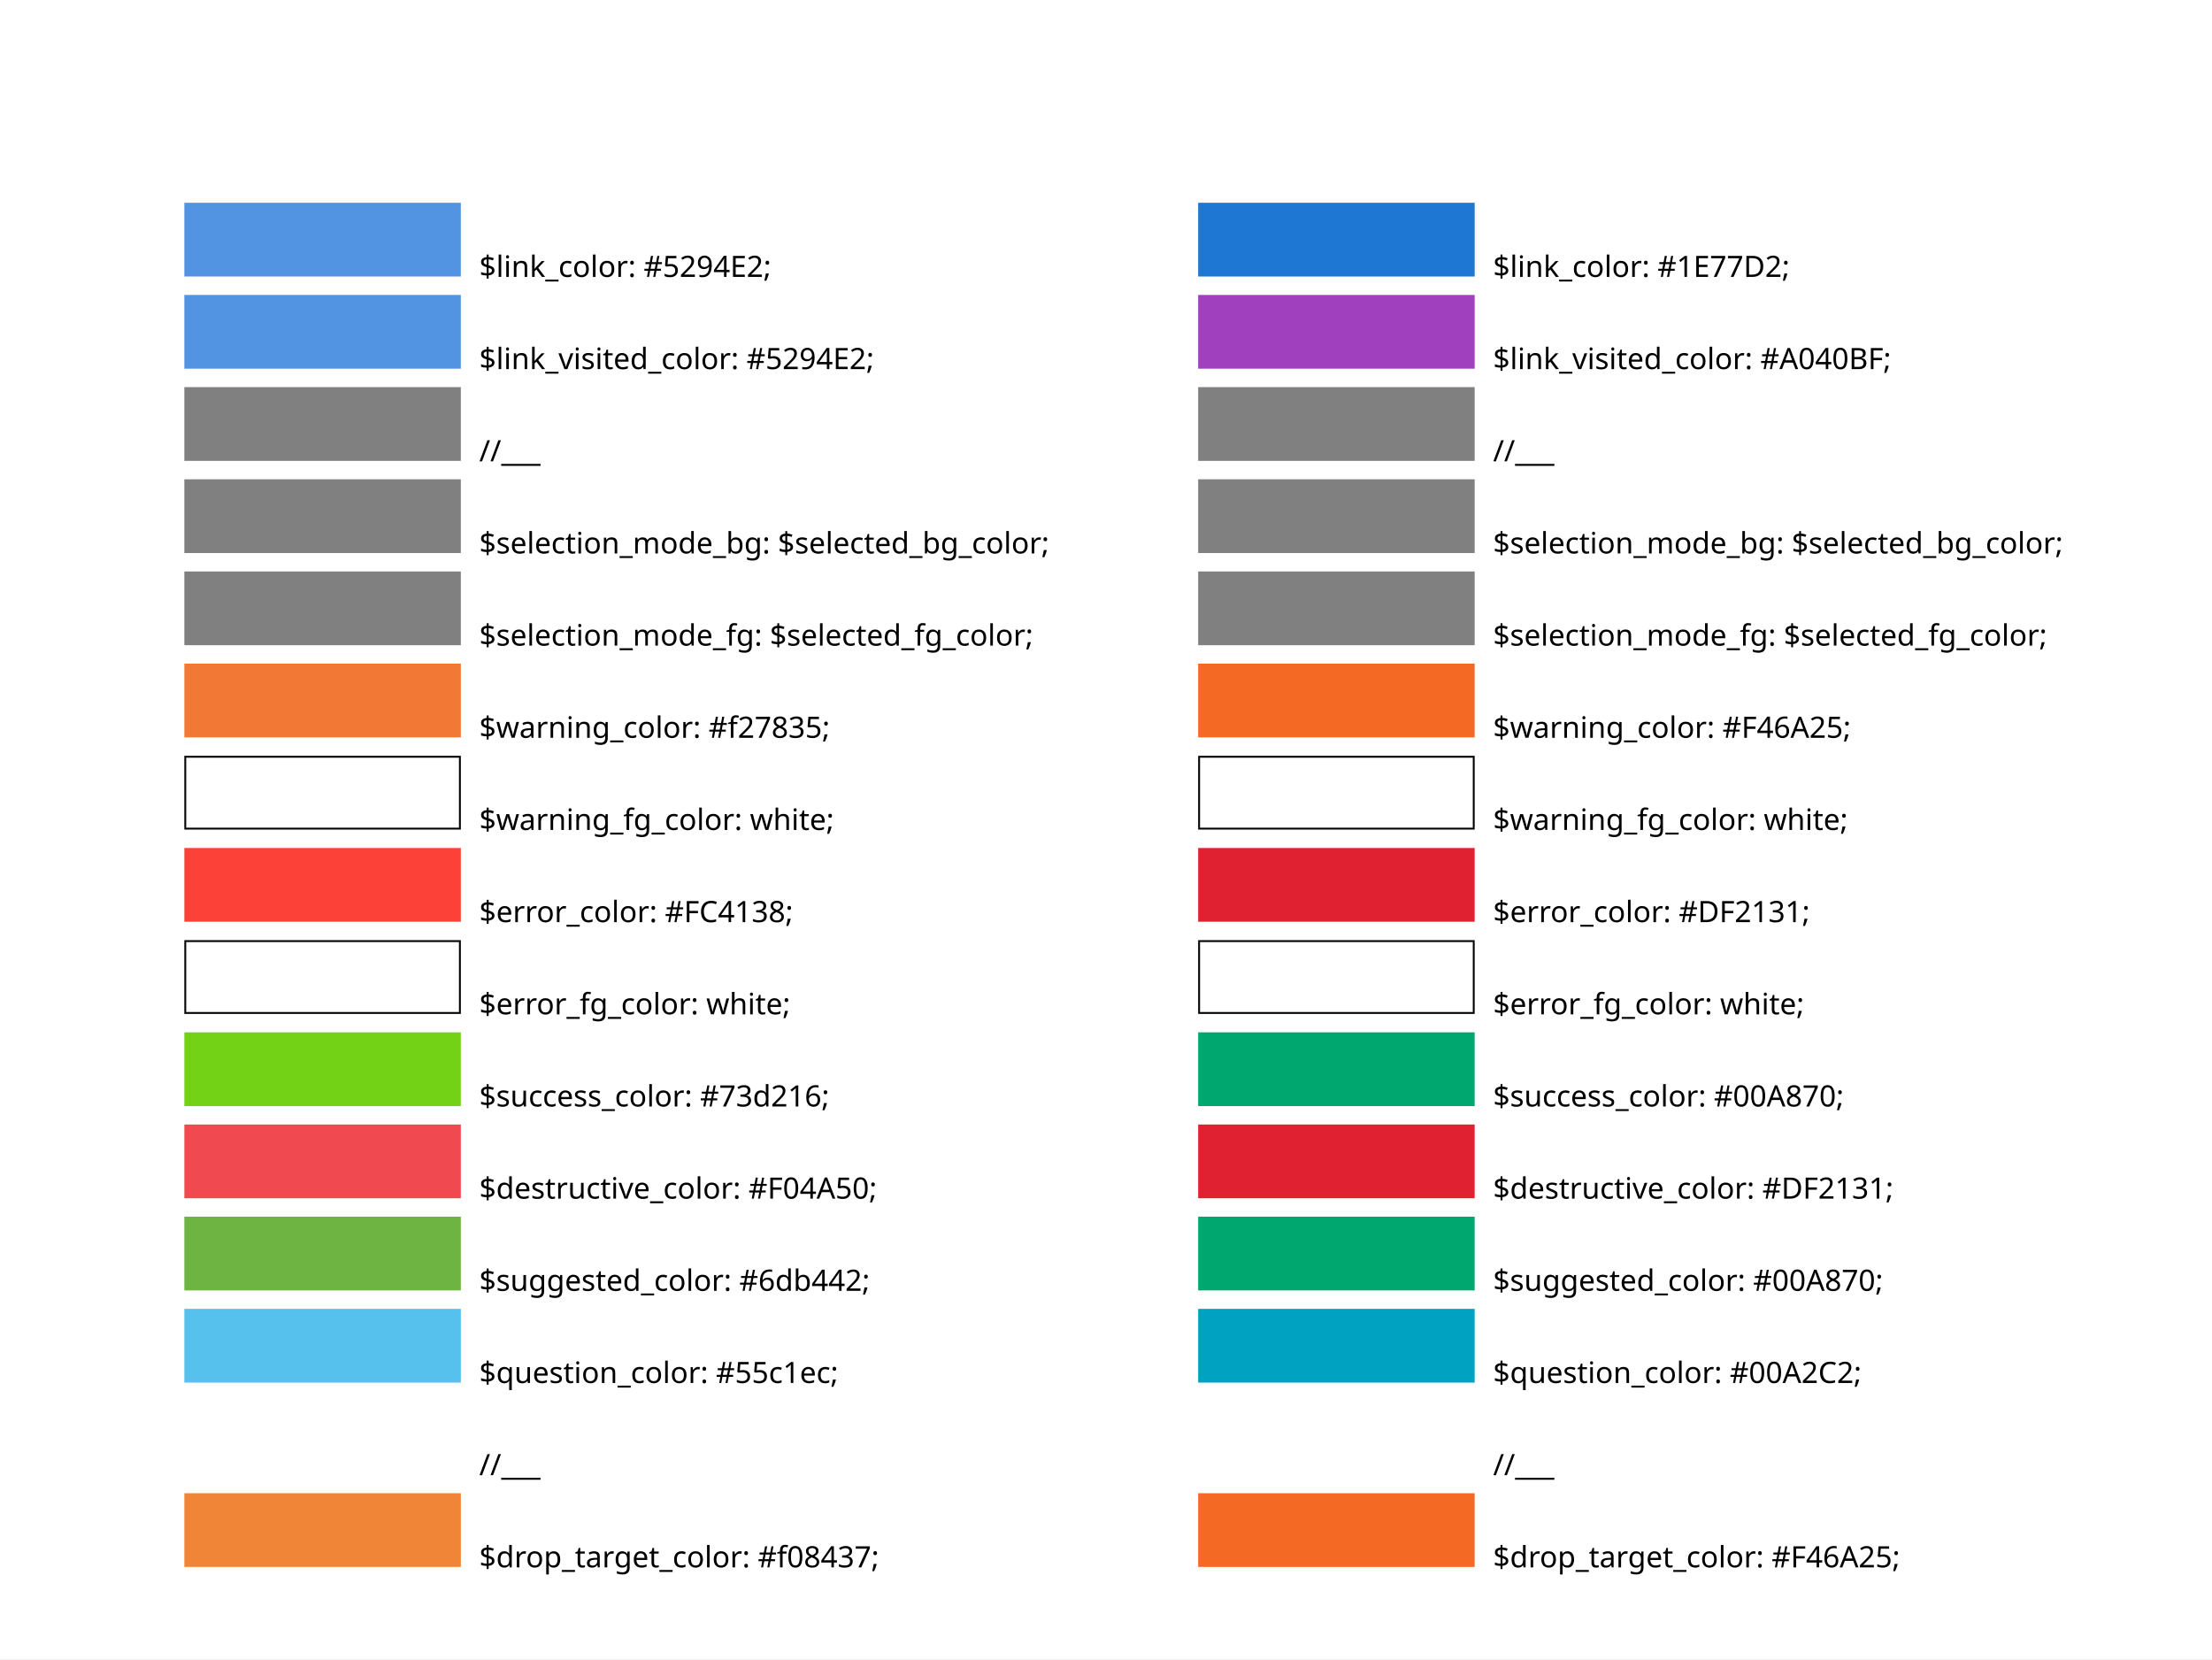
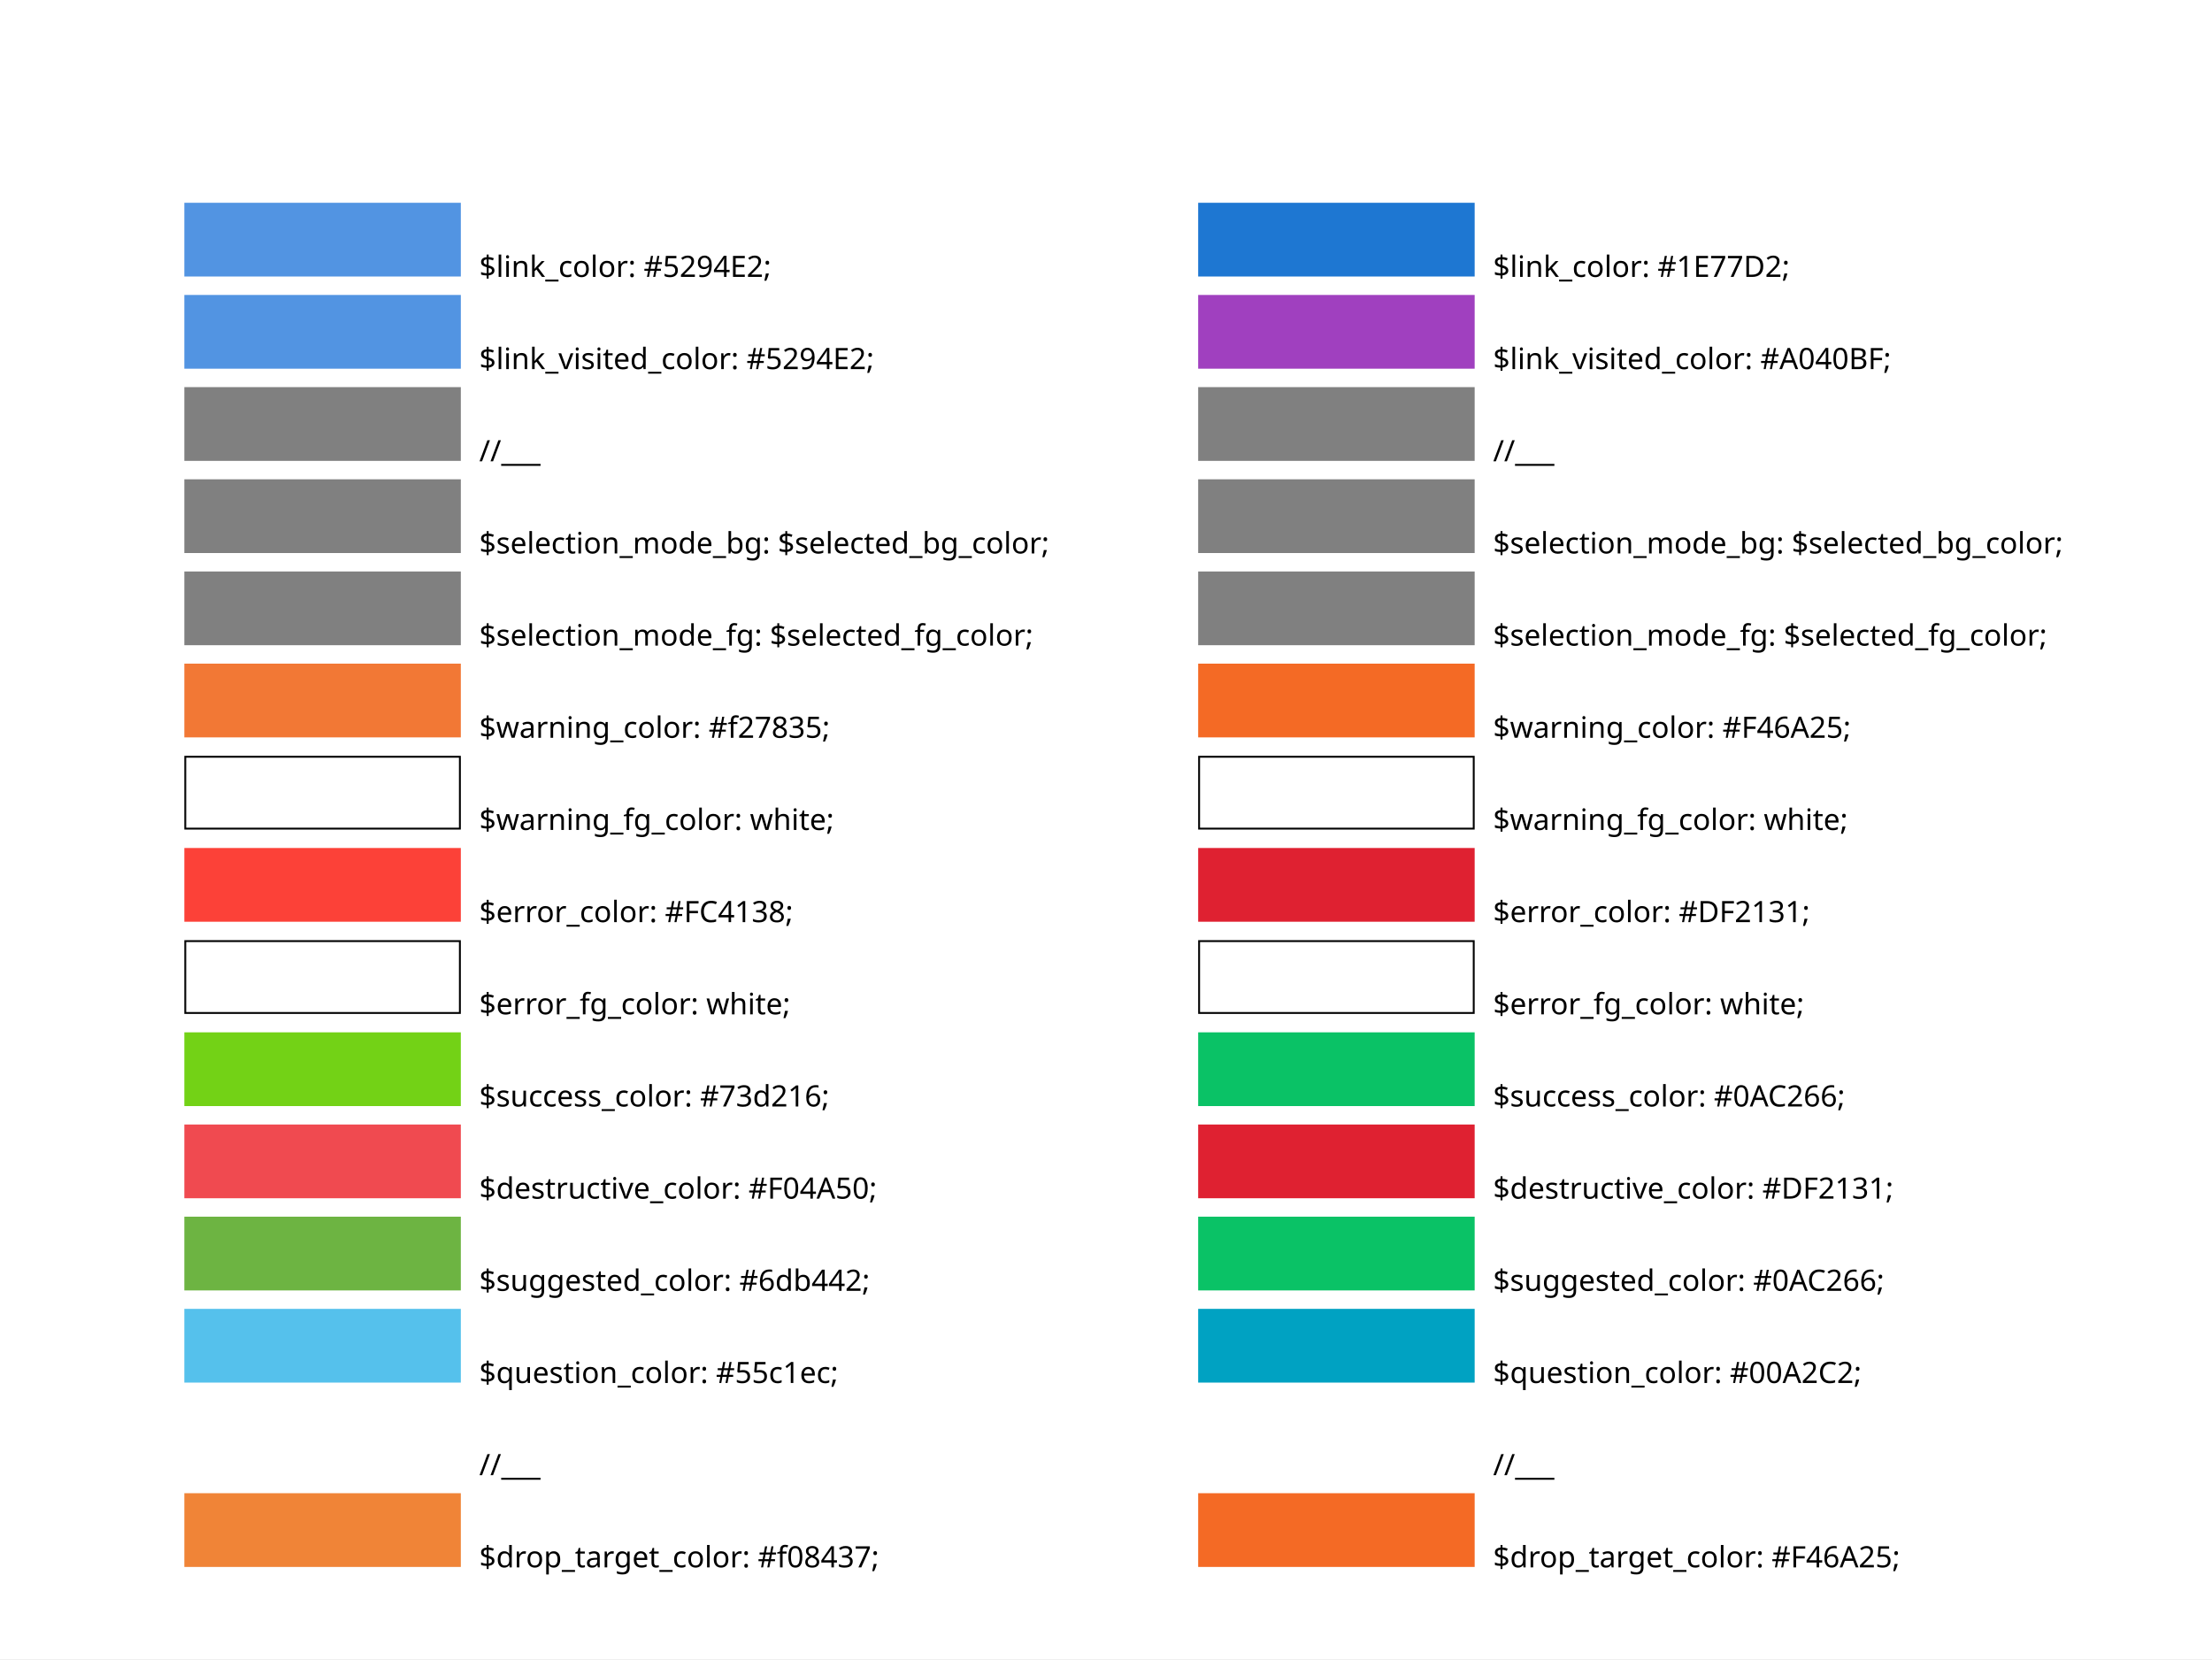
- <svg xmlns="http://www.w3.org/2000/svg" width="1200" height="900" viewBox="0 0 1200 900" version="1.1" id="svg8">
+ <svg xmlns="http://www.w3.org/2000/svg" id="svg8" version="1.1" viewBox="0 0 1200 900" height="900" width="1200">
  <defs id="defs2" />
-   <g id="layer1" transform="translate(0,38.20002)">
-     <rect style="fill:#ffffff;fill-opacity:1;stroke:none;stroke-width:4.948;stroke-miterlimit:4;stroke-dasharray:none;stroke-opacity:1" id="rect876" width="1200" height="900" x="0" y="-38.2" rx="1.5995795e-15" />
-     <text xml:space="preserve" style="font-style:normal;font-weight:normal;font-size:16px;line-height:2;font-family:sans-serif;letter-spacing:0px;word-spacing:0px;fill:#000000;fill-opacity:1;stroke:none" x="260" y="112.027" id="text9">
-       <tspan id="tspan7" x="260" y="112.027" style="line-height:50px">$link_color: #5294E2;</tspan>
-       <tspan x="260" y="162.027" id="tspan11" style="line-height:50px">$link_visited_color: #5294E2;</tspan>
-       <tspan x="260" y="212.027" id="tspan13" style="line-height:50px">//___</tspan>
-       <tspan x="260" y="262.027" id="tspan15" style="line-height:50px">$selection_mode_bg: $selected_bg_color;</tspan>
-       <tspan x="260" y="312.027" id="tspan17" style="line-height:50px">$selection_mode_fg: $selected_fg_color;</tspan>
-       <tspan x="260" y="362.027" id="tspan19" style="line-height:50px">$warning_color: #f27835;</tspan>
-       <tspan x="260" y="412.027" id="tspan21" style="line-height:50px">$warning_fg_color: white;</tspan>
-       <tspan x="260" y="462.027" id="tspan23" style="line-height:50px">$error_color: #FC4138;</tspan>
-       <tspan x="260" y="512.027" id="tspan25" style="line-height:50px">$error_fg_color: white;</tspan>
-       <tspan x="260" y="562.027" id="tspan27" style="line-height:50px">$success_color: #73d216;</tspan>
-       <tspan x="260" y="612.027" id="tspan29" style="line-height:50px">$destructive_color: #F04A50;</tspan>
-       <tspan x="260" y="662.027" id="tspan31" style="line-height:50px">$suggested_color: #6db442;</tspan>
-       <tspan x="260" y="712.027" id="tspan33" style="line-height:50px">$question_color: #55c1ec;</tspan>
-       <tspan x="260" y="762.027" style="line-height:50px" id="tspan1000">//___</tspan>
-       <tspan x="260" y="812.027" style="line-height:50px" id="tspan1002">$drop_target_color: #f08437;</tspan>
+   <g transform="translate(0,38.20002)" id="layer1">
+     <rect rx="1.5995795e-15" y="-38.2" x="0" height="900" width="1200" id="rect876" style="fill:#ffffff;fill-opacity:1;stroke:none;stroke-width:4.948;stroke-miterlimit:4;stroke-dasharray:none;stroke-opacity:1" />
+     <text id="text9" y="112.027" x="260" style="font-style:normal;font-weight:normal;font-size:16px;line-height:2;font-family:sans-serif;letter-spacing:0px;word-spacing:0px;fill:#000000;fill-opacity:1;stroke:none" xml:space="preserve">
+       <tspan style="line-height:50px" y="112.027" x="260" id="tspan7">$link_color: #5294E2;</tspan>
+       <tspan style="line-height:50px" id="tspan11" y="162.027" x="260">$link_visited_color: #5294E2;</tspan>
+       <tspan style="line-height:50px" id="tspan13" y="212.027" x="260">//___</tspan>
+       <tspan style="line-height:50px" id="tspan15" y="262.027" x="260">$selection_mode_bg: $selected_bg_color;</tspan>
+       <tspan style="line-height:50px" id="tspan17" y="312.027" x="260">$selection_mode_fg: $selected_fg_color;</tspan>
+       <tspan style="line-height:50px" id="tspan19" y="362.027" x="260">$warning_color: #f27835;</tspan>
+       <tspan style="line-height:50px" id="tspan21" y="412.027" x="260">$warning_fg_color: white;</tspan>
+       <tspan style="line-height:50px" id="tspan23" y="462.027" x="260">$error_color: #FC4138;</tspan>
+       <tspan style="line-height:50px" id="tspan25" y="512.027" x="260">$error_fg_color: white;</tspan>
+       <tspan style="line-height:50px" id="tspan27" y="562.027" x="260">$success_color: #73d216;</tspan>
+       <tspan style="line-height:50px" id="tspan29" y="612.027" x="260">$destructive_color: #F04A50;</tspan>
+       <tspan style="line-height:50px" id="tspan31" y="662.027" x="260">$suggested_color: #6db442;</tspan>
+       <tspan style="line-height:50px" id="tspan33" y="712.027" x="260">$question_color: #55c1ec;</tspan>
+       <tspan id="tspan1000" style="line-height:50px" y="762.027" x="260">//___</tspan>
+       <tspan id="tspan1002" style="line-height:50px" y="812.027" x="260">$drop_target_color: #f08437;</tspan>
    </text>
-     <rect style="fill:#55c1ec;fill-opacity:1;stroke-width:0.829" id="rect35" width="150" height="40" x="100" y="671.8" />
-     <rect y="621.8" x="100" height="40" width="150" id="use892" style="fill:#6db442;fill-opacity:1;stroke-width:0.829" />
-     <rect y="571.8" x="100" height="40" width="150" id="use894" style="fill:#f04a50;fill-opacity:1;stroke-width:0.829" />
-     <rect y="521.8" x="100" height="40" width="150" id="use896" style="fill:#73d216;fill-opacity:1;stroke-width:0.829" />
-     <rect y="472.308" x="100.508" height="38.985" width="148.985" id="use898" style="fill:#ffffff;fill-opacity:1;stroke:#000000;stroke-width:1.015;stroke-miterlimit:4;stroke-dasharray:none;stroke-opacity:1" />
-     <rect y="421.8" x="100" height="40" width="150" id="use900" style="fill:#fc4138;fill-opacity:1;stroke-width:0.829" />
-     <rect y="372.308" x="100.508" height="38.985" width="148.985" id="use902" style="fill:#ffffff;fill-opacity:1;stroke:#000000;stroke-width:1.015;stroke-miterlimit:4;stroke-dasharray:none;stroke-opacity:1" />
-     <rect y="321.8" x="100" height="40" width="150" id="use904" style="fill:#f27835;fill-opacity:1;stroke-width:0.829" />
-     <rect y="271.8" x="100" height="40" width="150" id="use906" style="fill:#808080;fill-opacity:1;stroke-width:0.829" />
-     <rect y="221.8" x="100" height="40" width="150" id="use908" style="fill:#808080;fill-opacity:1;stroke-width:0.829" />
-     <rect y="171.8" x="100" height="40" width="150" id="use910" style="fill:#808080;fill-opacity:1;stroke-width:0.829" />
-     <rect y="121.8" x="100" height="40" width="150" id="use912" style="fill:#5294e2;fill-opacity:1;stroke-width:0.829" />
-     <rect style="fill:#5294e2;fill-opacity:1;stroke-width:0.829" id="rect936" width="150" height="40" x="100" y="71.8" />
-     <text id="text964" y="112.027" x="810" style="font-style:normal;font-weight:normal;font-size:16px;line-height:2;font-family:sans-serif;letter-spacing:0px;word-spacing:0px;fill:#000000;fill-opacity:1;stroke:none" xml:space="preserve">
-       <tspan style="line-height:50px" y="112.027" x="810" id="tspan938">$link_color: #1E77D2;</tspan>
-       <tspan style="line-height:50px" id="tspan940" y="162.027" x="810">$link_visited_color: #A040BF;</tspan>
-       <tspan style="line-height:50px" id="tspan942" y="212.027" x="810">//___</tspan>
-       <tspan style="line-height:50px" id="tspan944" y="262.027" x="810">$selection_mode_bg: $selected_bg_color;</tspan>
-       <tspan style="line-height:50px" id="tspan946" y="312.027" x="810">$selection_mode_fg: $selected_fg_color;</tspan>
-       <tspan style="line-height:50px" id="tspan948" y="362.027" x="810">$warning_color: #F46A25;</tspan>
-       <tspan style="line-height:50px" id="tspan950" y="412.027" x="810">$warning_fg_color: white;</tspan>
-       <tspan style="line-height:50px" id="tspan952" y="462.027" x="810">$error_color: #DF2131;</tspan>
-       <tspan style="line-height:50px" id="tspan954" y="512.027" x="810">$error_fg_color: white;</tspan>
-       <tspan style="line-height:50px" id="tspan956" y="562.027" x="810">$success_color: #00A870;</tspan>
-       <tspan style="line-height:50px" id="tspan958" y="612.027" x="810">$destructive_color: #DF2131;</tspan>
-       <tspan style="line-height:50px" id="tspan960" y="662.027" x="810">$suggested_color: #00A870;</tspan>
-       <tspan style="line-height:50px" id="tspan962" y="712.027" x="810">$question_color: #00A2C2;</tspan>
-       <tspan style="line-height:50px" y="762.027" x="810" id="tspan1004">//___</tspan>
-       <tspan style="line-height:50px" y="812.027" x="810" id="tspan1006">$drop_target_color: #F46A25;</tspan>
+     <rect y="671.8" x="100" height="40" width="150" id="rect35" style="fill:#55c1ec;fill-opacity:1;stroke-width:0.829" />
+     <rect style="fill:#6db442;fill-opacity:1;stroke-width:0.829" id="use892" width="150" height="40" x="100" y="621.8" />
+     <rect style="fill:#f04a50;fill-opacity:1;stroke-width:0.829" id="use894" width="150" height="40" x="100" y="571.8" />
+     <rect style="fill:#73d216;fill-opacity:1;stroke-width:0.829" id="use896" width="150" height="40" x="100" y="521.8" />
+     <rect style="fill:#ffffff;fill-opacity:1;stroke:#000000;stroke-width:1.015;stroke-miterlimit:4;stroke-dasharray:none;stroke-opacity:1" id="use898" width="148.985" height="38.985" x="100.508" y="472.308" />
+     <rect style="fill:#fc4138;fill-opacity:1;stroke-width:0.829" id="use900" width="150" height="40" x="100" y="421.8" />
+     <rect style="fill:#ffffff;fill-opacity:1;stroke:#000000;stroke-width:1.015;stroke-miterlimit:4;stroke-dasharray:none;stroke-opacity:1" id="use902" width="148.985" height="38.985" x="100.508" y="372.308" />
+     <rect style="fill:#f27835;fill-opacity:1;stroke-width:0.829" id="use904" width="150" height="40" x="100" y="321.8" />
+     <rect style="fill:#808080;fill-opacity:1;stroke-width:0.829" id="use906" width="150" height="40" x="100" y="271.8" />
+     <rect style="fill:#808080;fill-opacity:1;stroke-width:0.829" id="use908" width="150" height="40" x="100" y="221.8" />
+     <rect style="fill:#808080;fill-opacity:1;stroke-width:0.829" id="use910" width="150" height="40" x="100" y="171.8" />
+     <rect style="fill:#5294e2;fill-opacity:1;stroke-width:0.829" id="use912" width="150" height="40" x="100" y="121.8" />
+     <rect y="71.8" x="100" height="40" width="150" id="rect936" style="fill:#5294e2;fill-opacity:1;stroke-width:0.829" />
+     <text xml:space="preserve" style="font-style:normal;font-weight:normal;font-size:16px;line-height:2;font-family:sans-serif;letter-spacing:0px;word-spacing:0px;fill:#000000;fill-opacity:1;stroke:none" x="810" y="112.027" id="text964">
+       <tspan id="tspan938" x="810" y="112.027" style="line-height:50px">$link_color: #1E77D2;</tspan>
+       <tspan x="810" y="162.027" id="tspan940" style="line-height:50px">$link_visited_color: #A040BF;</tspan>
+       <tspan x="810" y="212.027" id="tspan942" style="line-height:50px">//___</tspan>
+       <tspan x="810" y="262.027" id="tspan944" style="line-height:50px">$selection_mode_bg: $selected_bg_color;</tspan>
+       <tspan x="810" y="312.027" id="tspan946" style="line-height:50px">$selection_mode_fg: $selected_fg_color;</tspan>
+       <tspan x="810" y="362.027" id="tspan948" style="line-height:50px">$warning_color: #F46A25;</tspan>
+       <tspan x="810" y="412.027" id="tspan950" style="line-height:50px">$warning_fg_color: white;</tspan>
+       <tspan x="810" y="462.027" id="tspan952" style="line-height:50px">$error_color: #DF2131;</tspan>
+       <tspan x="810" y="512.027" id="tspan954" style="line-height:50px">$error_fg_color: white;</tspan>
+       <tspan x="810" y="562.027" id="tspan956" style="line-height:50px">$success_color: #0AC266;</tspan>
+       <tspan x="810" y="612.027" id="tspan958" style="line-height:50px">$destructive_color: #DF2131;</tspan>
+       <tspan x="810" y="662.027" id="tspan960" style="line-height:50px">$suggested_color: #0AC266;</tspan>
+       <tspan x="810" y="712.027" id="tspan962" style="line-height:50px">$question_color: #00A2C2;</tspan>
+       <tspan id="tspan1004" x="810" y="762.027" style="line-height:50px">//___</tspan>
+       <tspan id="tspan1006" x="810" y="812.027" style="line-height:50px">$drop_target_color: #F46A25;</tspan>
    </text>
-     <rect y="671.8" x="650" height="40" width="150" id="rect966" style="fill:#00a2c2;fill-opacity:1;stroke-width:0.829" />
-     <rect style="fill:#00a870;fill-opacity:1;stroke-width:0.829" id="rect968" width="150" height="40" x="650" y="621.8" />
-     <rect style="fill:#df2131;fill-opacity:1;stroke-width:0.829" id="rect970" width="150" height="40" x="650" y="571.8" />
-     <rect style="fill:#00a870;fill-opacity:1;stroke-width:0.829" id="rect972" width="150" height="40" x="650" y="521.8" />
-     <rect style="fill:#ffffff;fill-opacity:1;stroke:#000000;stroke-width:1.015;stroke-miterlimit:4;stroke-dasharray:none;stroke-opacity:1" id="rect974" width="148.985" height="38.985" x="650.508" y="472.308" />
-     <rect style="fill:#df2131;fill-opacity:1;stroke-width:0.829" id="rect976" width="150" height="40" x="650" y="421.8" />
-     <rect style="fill:#ffffff;fill-opacity:1;stroke:#000000;stroke-width:1.015;stroke-miterlimit:4;stroke-dasharray:none;stroke-opacity:1" id="rect978" width="148.985" height="38.985" x="650.508" y="372.308" />
-     <rect style="fill:#f46a25;fill-opacity:1;stroke-width:0.829" id="rect980" width="150" height="40" x="650" y="321.8" />
-     <rect style="fill:#808080;fill-opacity:1;stroke-width:0.829" id="rect982" width="150" height="40" x="650" y="271.8" />
-     <rect style="fill:#808080;fill-opacity:1;stroke-width:0.829" id="rect984" width="150" height="40" x="650" y="221.8" />
-     <rect style="fill:#808080;fill-opacity:1;stroke-width:0.829" id="rect986" width="150" height="40" x="650" y="171.8" />
-     <rect style="fill:#a040bf;fill-opacity:1;stroke-width:0.829" id="rect988" width="150" height="40" x="650" y="121.8" />
-     <rect y="71.8" x="650" height="40" width="150" id="rect990" style="fill:#1e77d2;fill-opacity:1;stroke-width:0.829" />
-     <rect y="771.8" x="100" height="40" width="150" id="rect1008" style="fill:#f08437;fill-opacity:1;stroke-width:0.829" />
-     <rect style="fill:#f46a25;fill-opacity:1;stroke-width:0.829" id="rect1010" width="150" height="40" x="650" y="771.8" />
+     <rect style="fill:#00a2c2;fill-opacity:1;stroke-width:0.829" id="rect966" width="150" height="40" x="650" y="671.8" />
+     <rect y="621.8" x="650" height="40" width="150" id="rect968" style="fill:#0ac266;fill-opacity:1;stroke-width:0.829" />
+     <rect y="571.8" x="650" height="40" width="150" id="rect970" style="fill:#df2131;fill-opacity:1;stroke-width:0.829" />
+     <rect y="521.8" x="650" height="40" width="150" id="rect972" style="fill:#0ac266;fill-opacity:1;stroke-width:0.829" />
+     <rect y="472.308" x="650.508" height="38.985" width="148.985" id="rect974" style="fill:#ffffff;fill-opacity:1;stroke:#000000;stroke-width:1.015;stroke-miterlimit:4;stroke-dasharray:none;stroke-opacity:1" />
+     <rect y="421.8" x="650" height="40" width="150" id="rect976" style="fill:#df2131;fill-opacity:1;stroke-width:0.829" />
+     <rect y="372.308" x="650.508" height="38.985" width="148.985" id="rect978" style="fill:#ffffff;fill-opacity:1;stroke:#000000;stroke-width:1.015;stroke-miterlimit:4;stroke-dasharray:none;stroke-opacity:1" />
+     <rect y="321.8" x="650" height="40" width="150" id="rect980" style="fill:#f46a25;fill-opacity:1;stroke-width:0.829" />
+     <rect y="271.8" x="650" height="40" width="150" id="rect982" style="fill:#808080;fill-opacity:1;stroke-width:0.829" />
+     <rect y="221.8" x="650" height="40" width="150" id="rect984" style="fill:#808080;fill-opacity:1;stroke-width:0.829" />
+     <rect y="171.8" x="650" height="40" width="150" id="rect986" style="fill:#808080;fill-opacity:1;stroke-width:0.829" />
+     <rect y="121.8" x="650" height="40" width="150" id="rect988" style="fill:#a040bf;fill-opacity:1;stroke-width:0.829" />
+     <rect style="fill:#1e77d2;fill-opacity:1;stroke-width:0.829" id="rect990" width="150" height="40" x="650" y="71.8" />
+     <rect style="fill:#f08437;fill-opacity:1;stroke-width:0.829" id="rect1008" width="150" height="40" x="100" y="771.8" />
+     <rect y="771.8" x="650" height="40" width="150" id="rect1010" style="fill:#f46a25;fill-opacity:1;stroke-width:0.829" />
  </g>
</svg>
